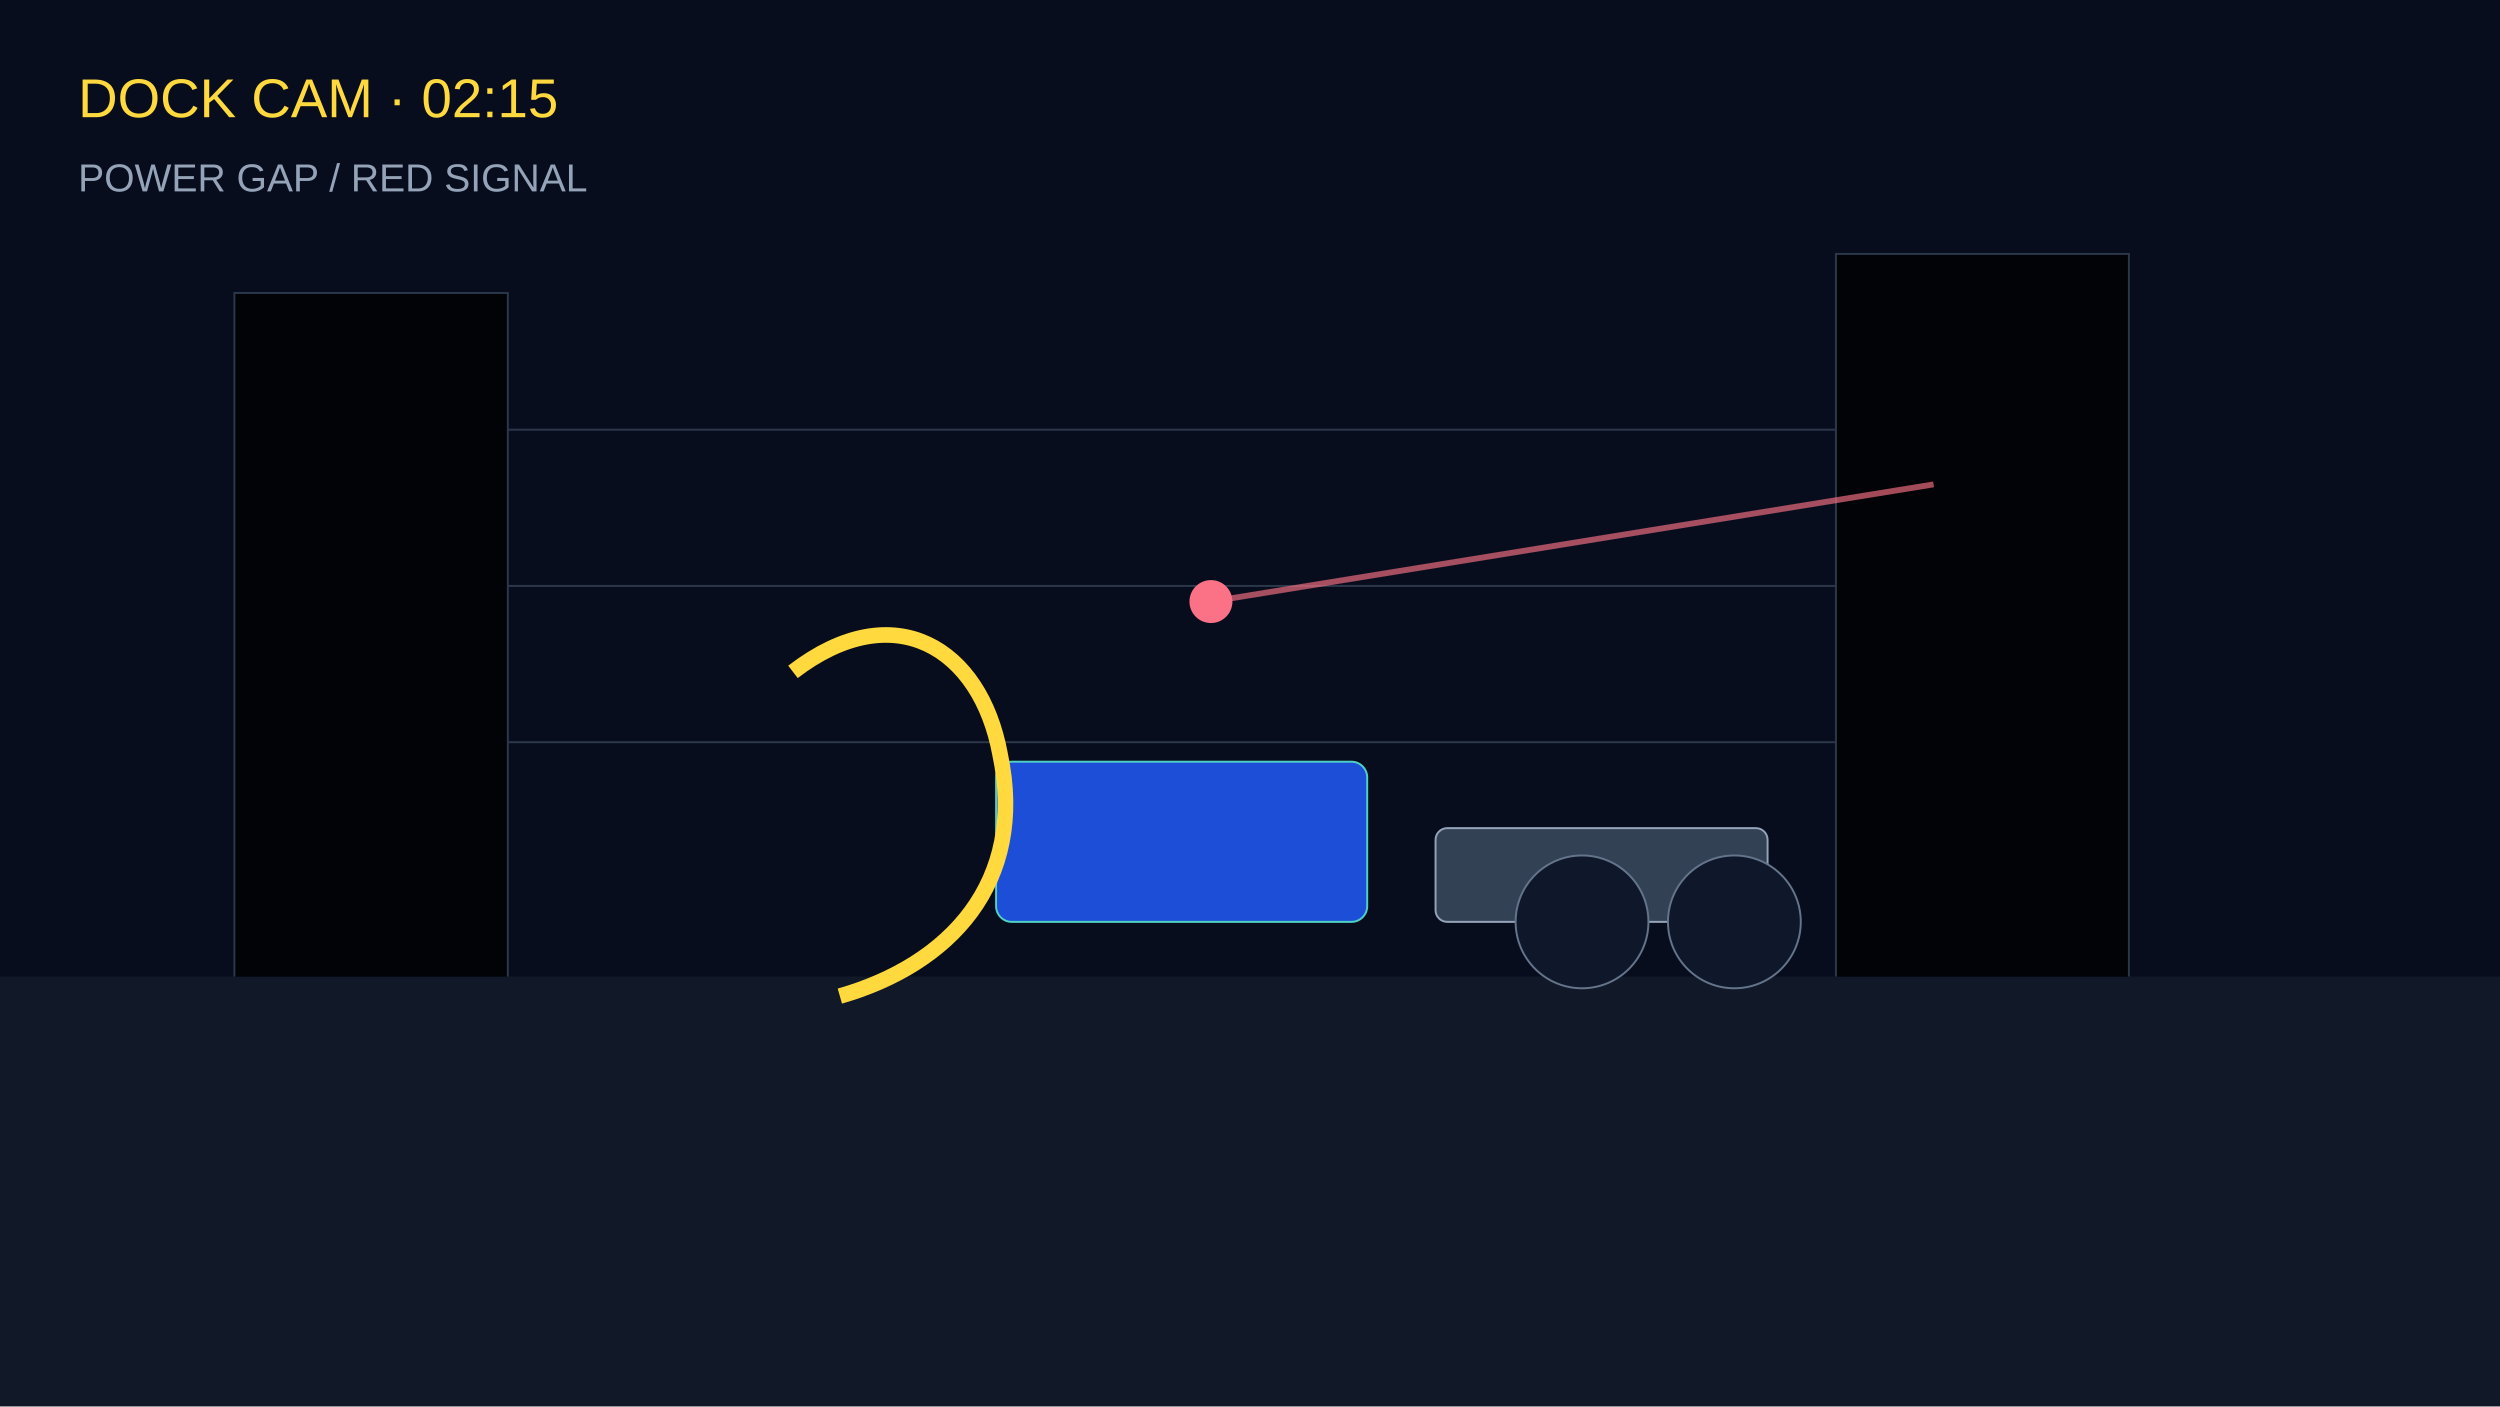
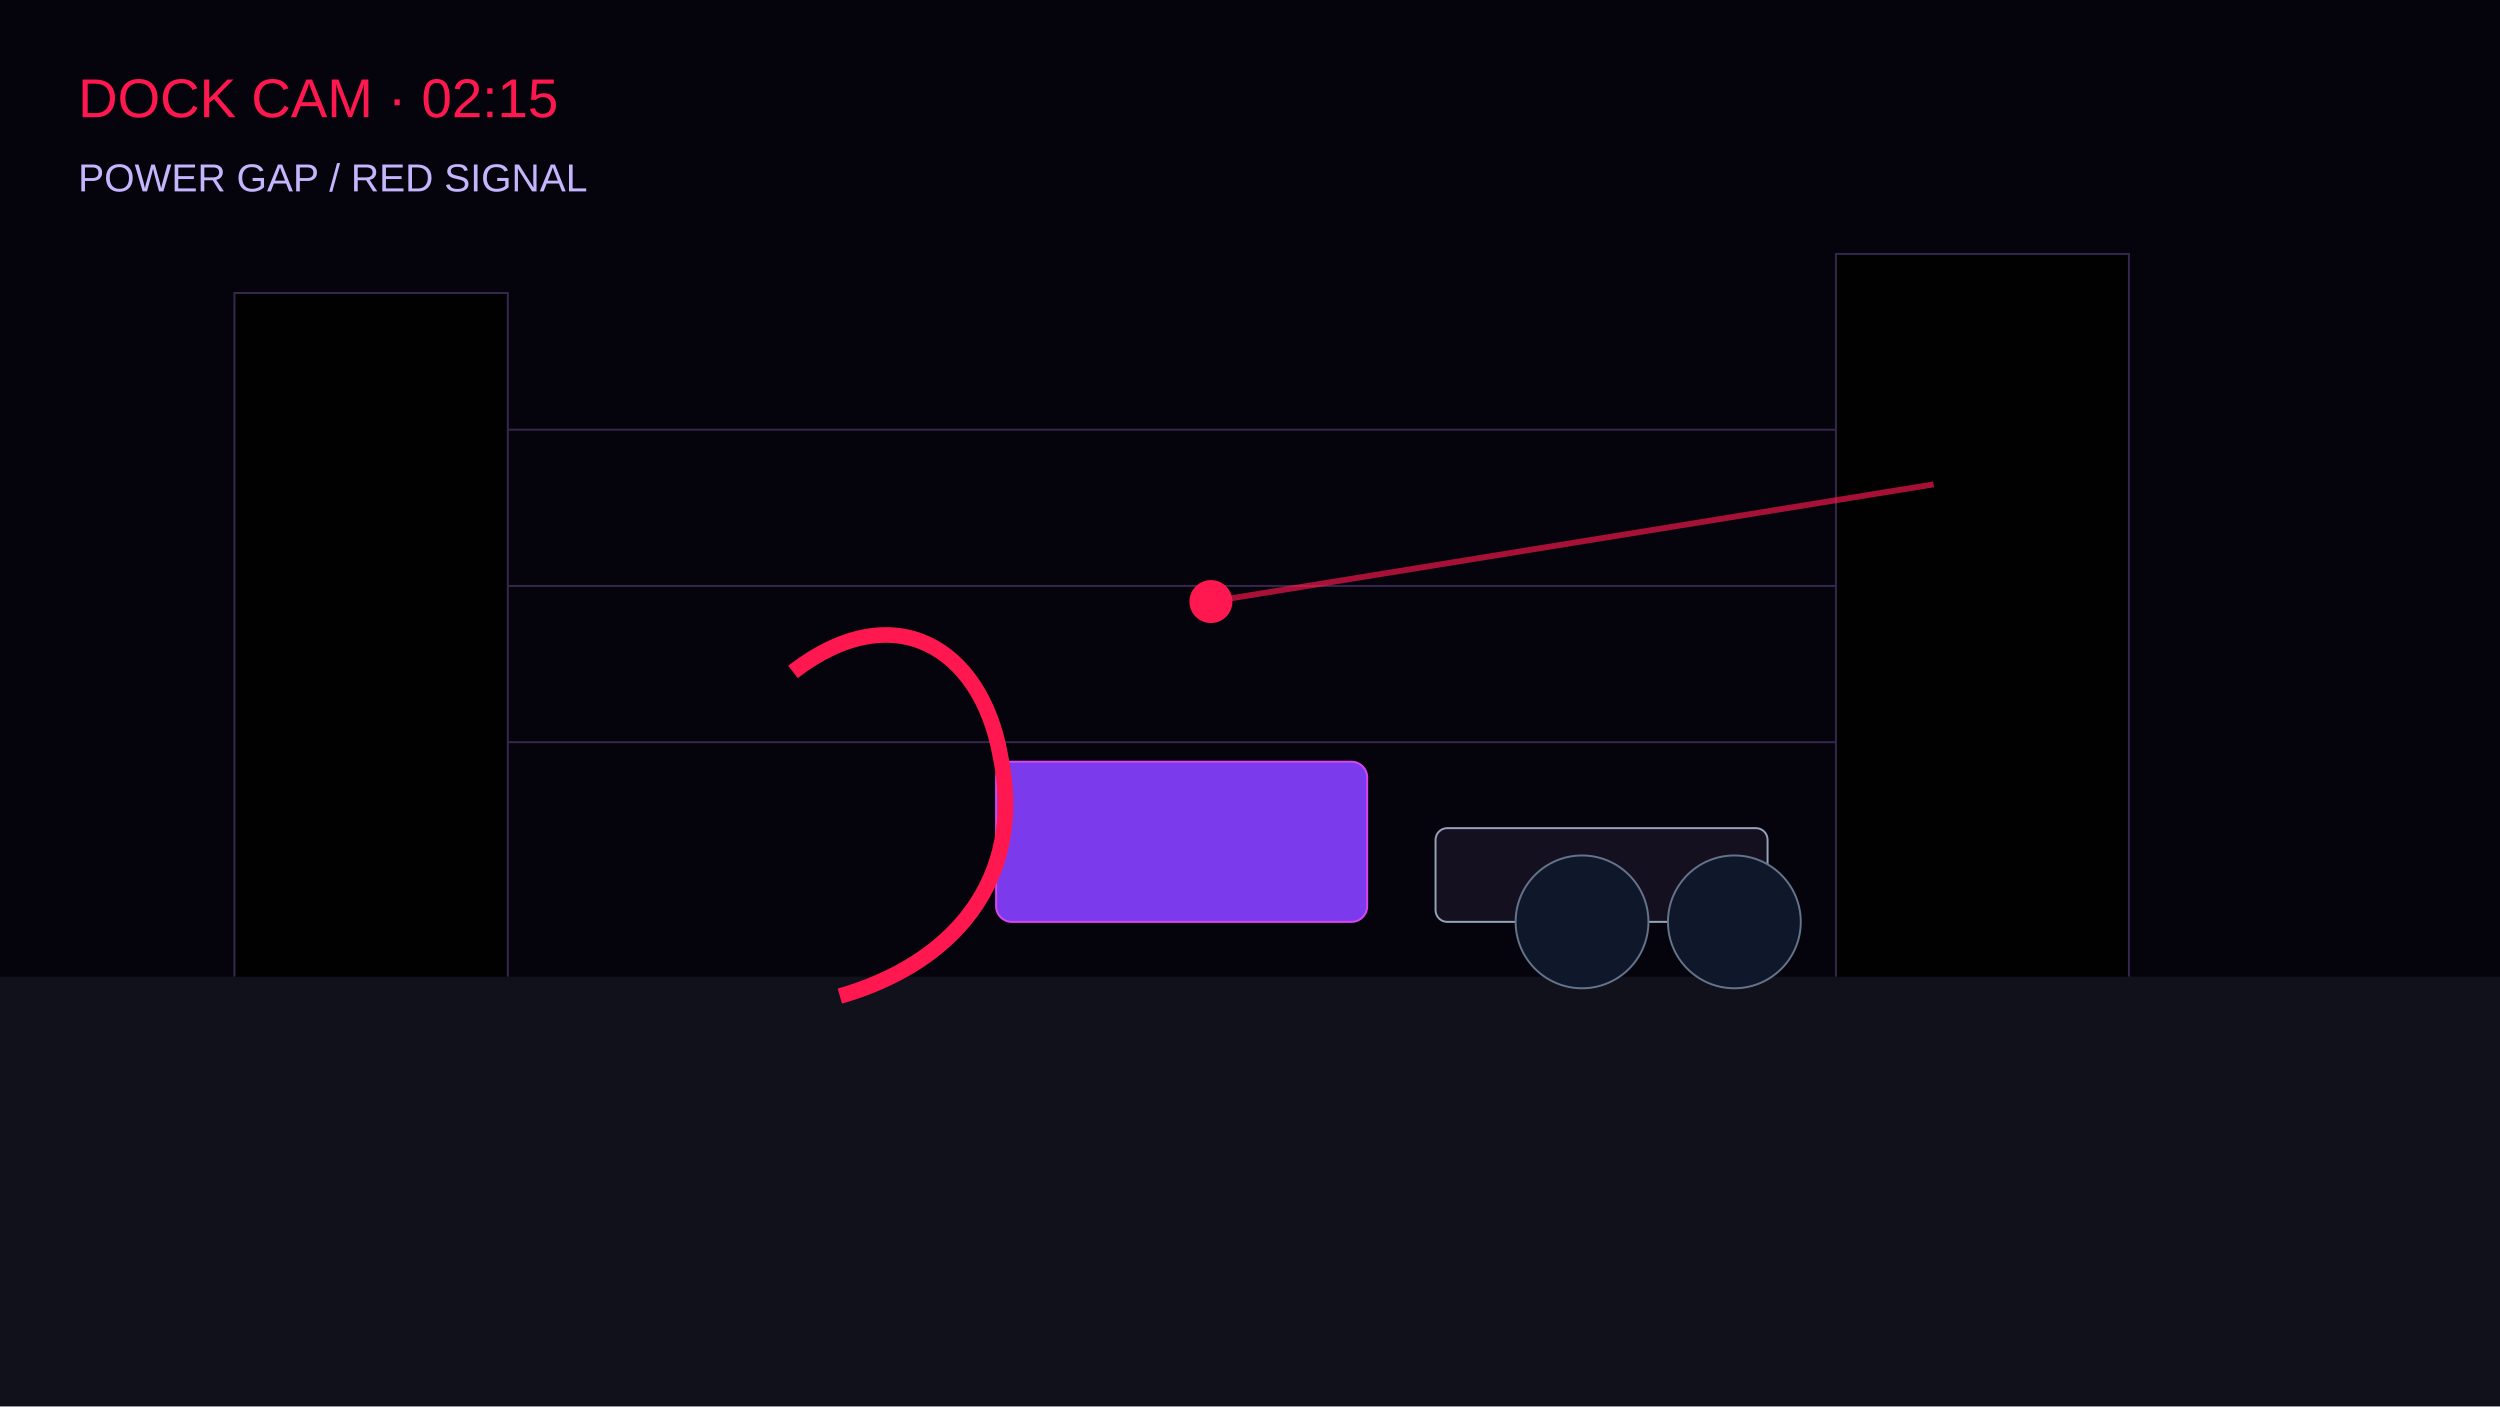
<svg xmlns="http://www.w3.org/2000/svg" viewBox="0 0 1280 720" role="img" aria-label="港口案件视频素材">
-   <rect width="1280" height="720" fill="#080d1d" />
-   <path d="M0 500H1280V720H0z" fill="#111827" />
-   <g stroke="#334155" opacity=".8">
+   <rect width="1280" height="720" fill="#05030b" />
+   <path d="M0 500H1280V720H0z" fill="#10111a" />
+   <g stroke="#43305e" opacity=".8">
    <path d="M120 500V150H260V500M940 500V130H1090V500" />
    <path d="M260 220H940M260 300H940M260 380H940" />
  </g>
-   <rect x="510" y="390" width="190" height="82" rx="8" fill="#1d4ed8" stroke="#4fd1c5" />
-   <rect x="735" y="424" width="170" height="48" rx="6" fill="#334155" stroke="#94a3b8" />
+   <rect x="510" y="390" width="190" height="82" rx="8" fill="#7c3aed" stroke="#d946ef" />
+   <rect x="735" y="424" width="170" height="48" rx="6" fill="#15101f" stroke="#94a3b8" />
  <circle cx="810" cy="472" r="34" fill="#0f172a" stroke="#64748b" />
  <circle cx="888" cy="472" r="34" fill="#0f172a" stroke="#64748b" />
-   <circle cx="620" cy="308" r="11" fill="#fb7185" />
-   <path d="M620 308L990 248" stroke="#fb7185" stroke-width="3" opacity=".65" />
-   <path d="M406 344 c52 -40 96 -12 106 42 c14 66 -26 108 -82 124" fill="none" stroke="#FFD93D" stroke-width="8" />
-   <text x="40" y="60" fill="#FFD93D" font-family="Arial" font-size="28">DOCK CAM · 02:15</text>
-   <text x="40" y="98" fill="#94a3b8" font-family="Arial" font-size="20">POWER GAP / RED SIGNAL</text>
+   <circle cx="620" cy="308" r="11" fill="#ff184f" />
+   <path d="M620 308L990 248" stroke="#ff184f" stroke-width="3" opacity=".65" />
+   <path d="M406 344 c52 -40 96 -12 106 42 c14 66 -26 108 -82 124" fill="none" stroke="#ff184f" stroke-width="8" />
+   <text x="40" y="60" fill="#ff184f" font-family="Arial" font-size="28">DOCK CAM · 02:15</text>
+   <text x="40" y="98" fill="#c4b5fd" font-family="Arial" font-size="20">POWER GAP / RED SIGNAL</text>
</svg>
